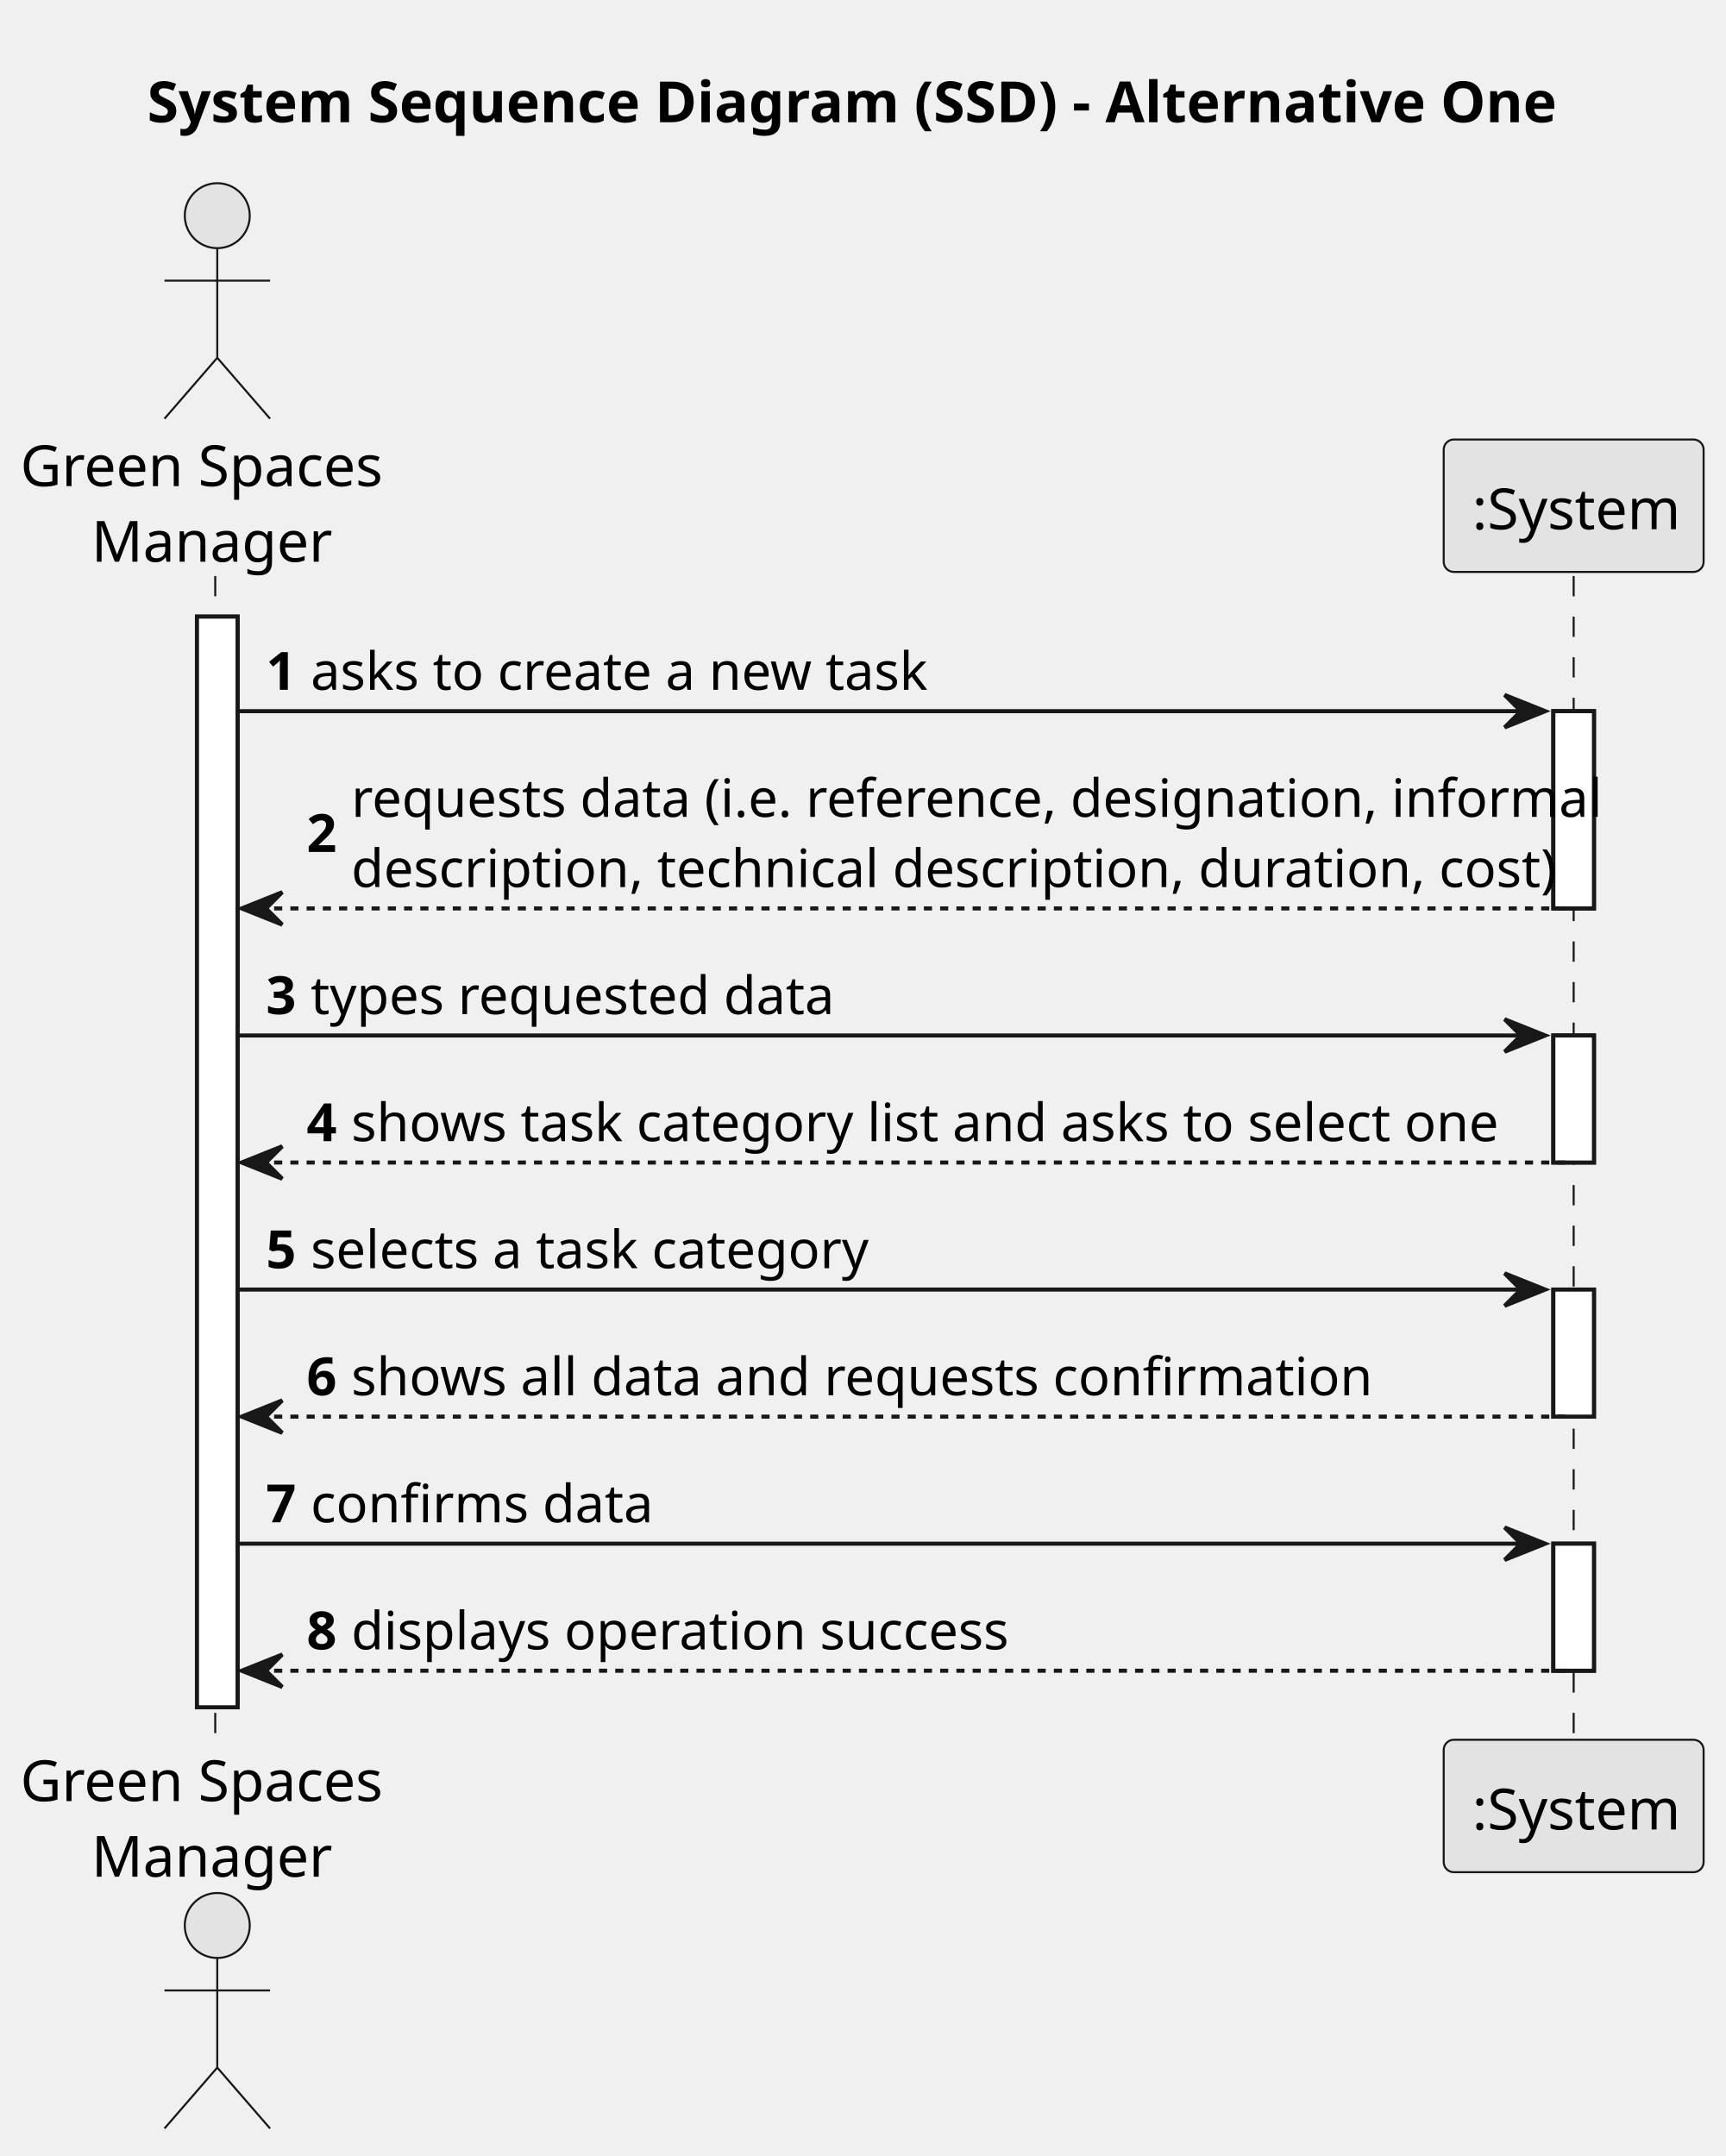
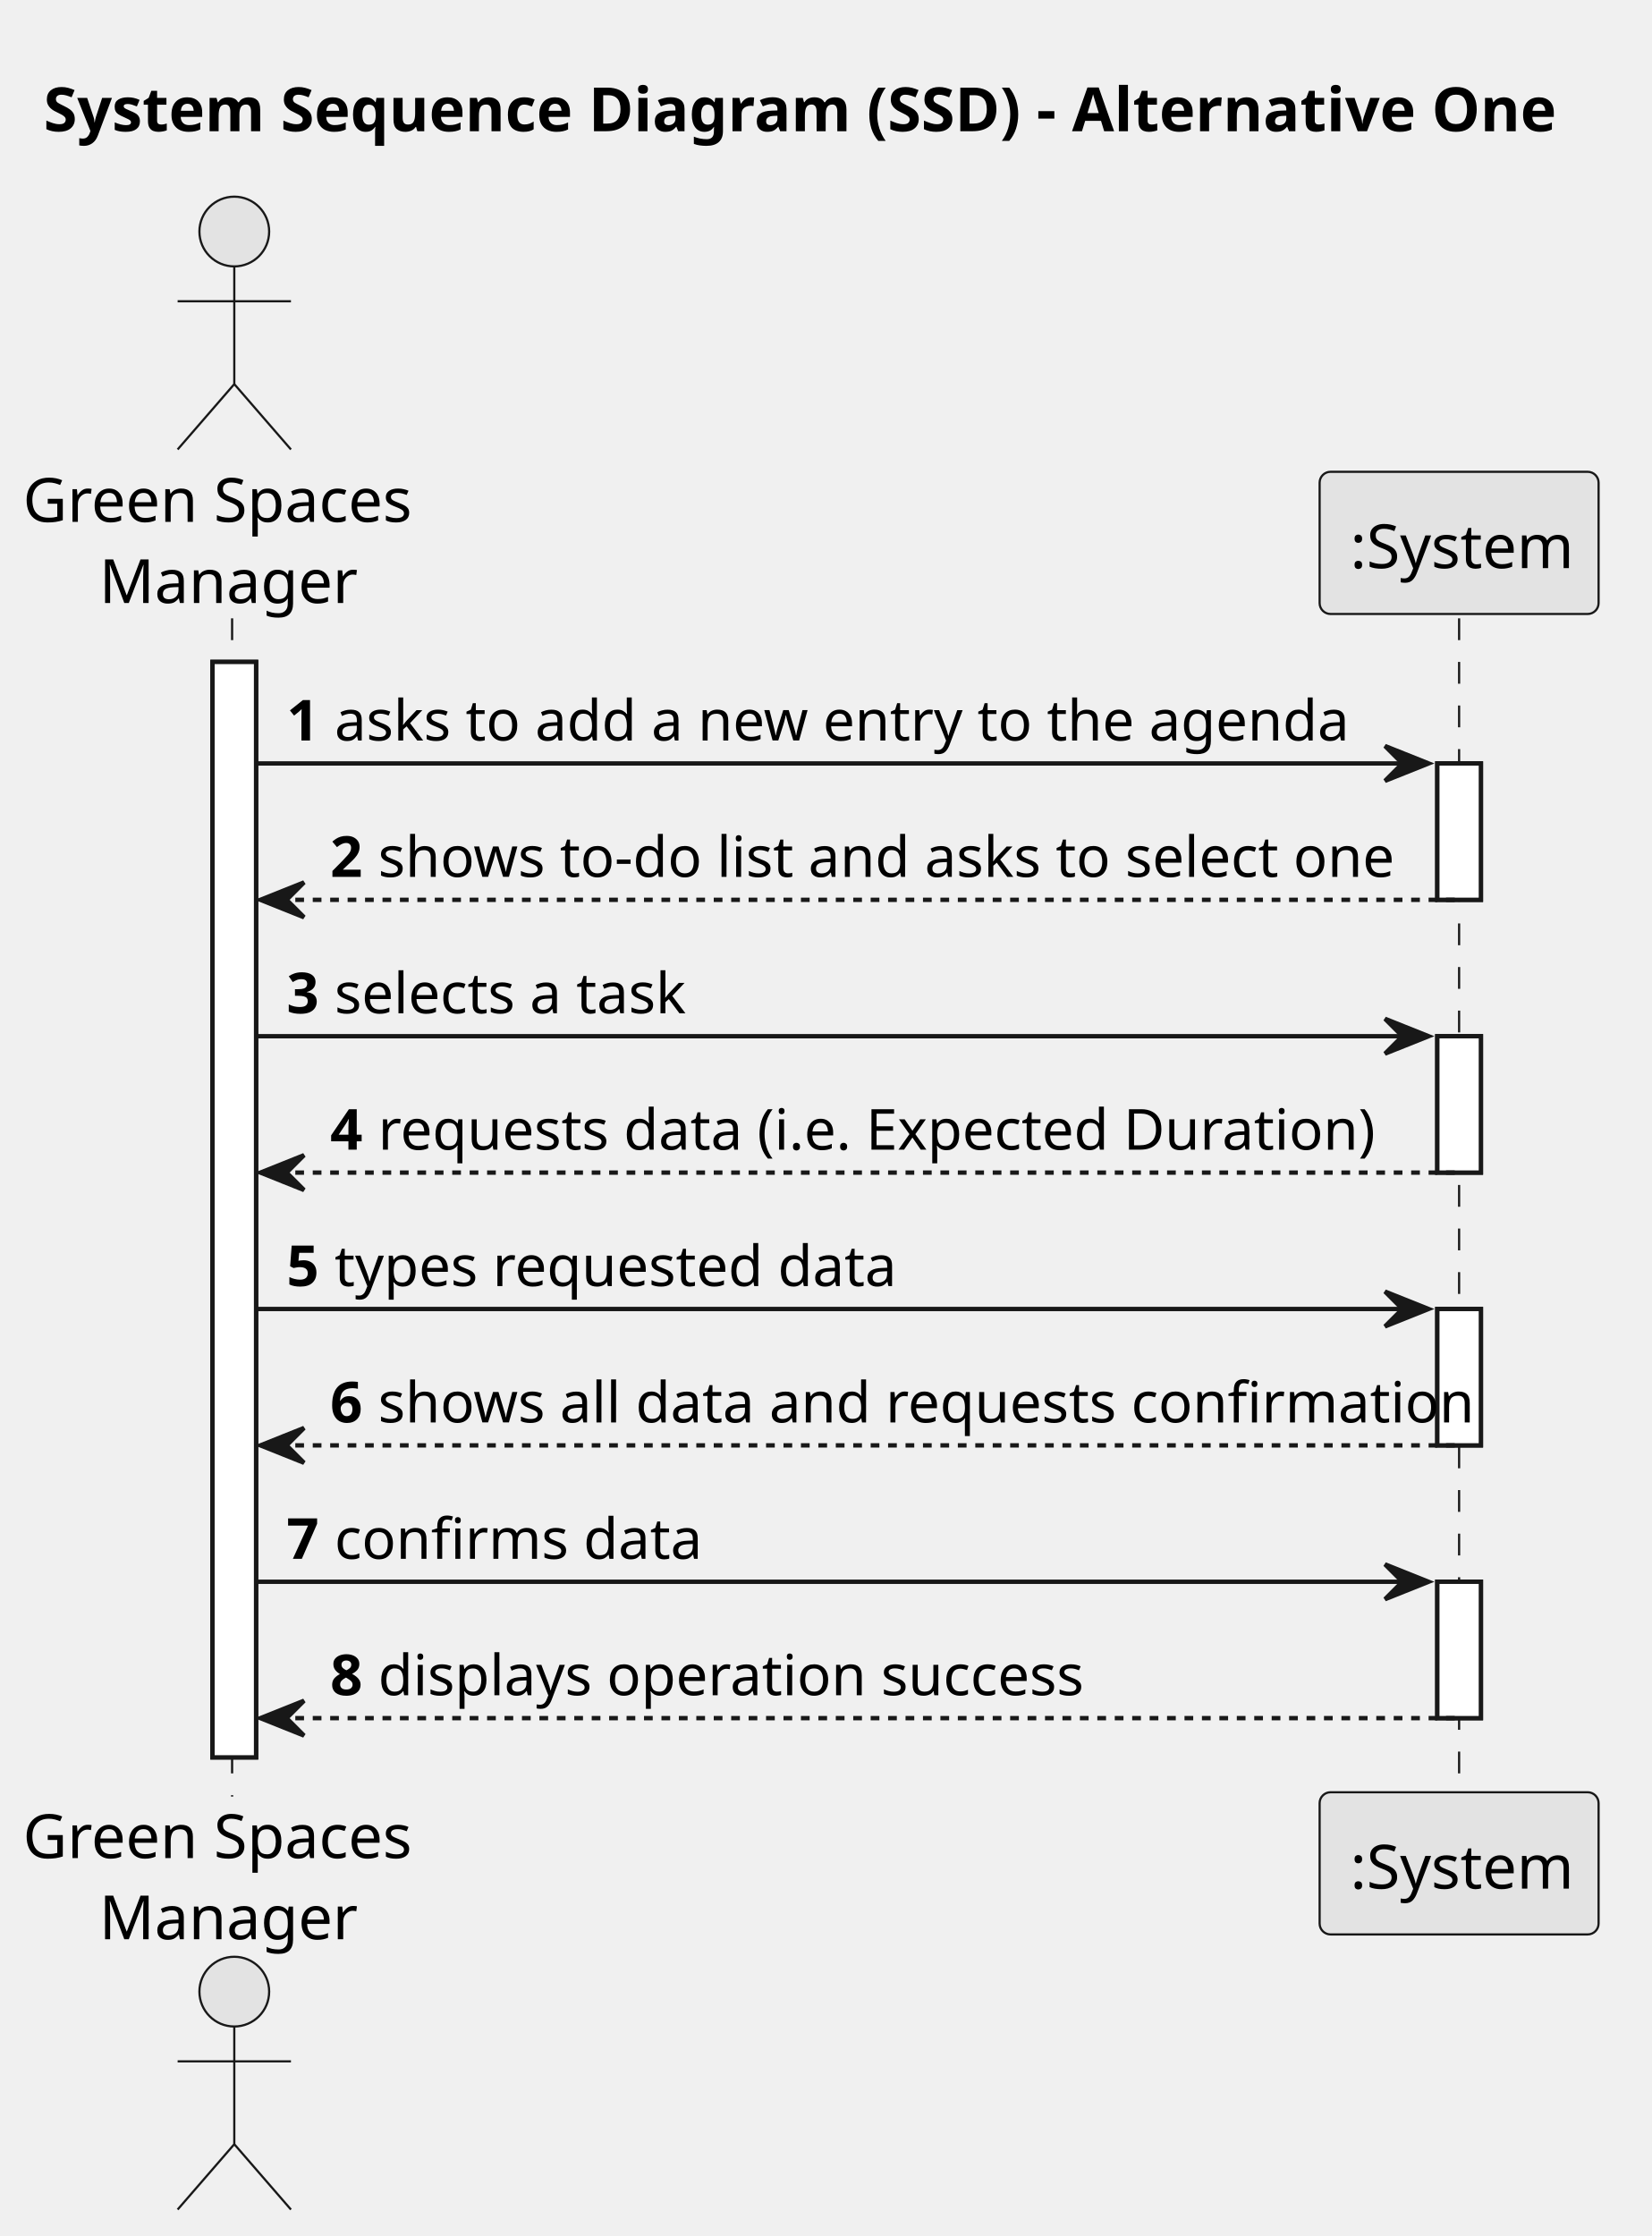
- <svg xmlns="http://www.w3.org/2000/svg" contentStyleType="text/css" height="531px" preserveAspectRatio="none" style="width:425px;height:531px;background:#FFFFFF;" version="1.1" viewBox="0 0 425 531" width="425px" zoomAndPan="magnify">
+ <svg xmlns="http://www.w3.org/2000/svg" contentStyleType="text/css" height="513px" preserveAspectRatio="none" style="width:379px;height:513px;background:#FFFFFF;" version="1.1" viewBox="0 0 379 513" width="379px" zoomAndPan="magnify">
  <defs />
  <g>
-     <text fill="#000000" font-family="sans-serif" font-size="14" font-weight="bold" lengthAdjust="spacing" textLength="351" x="36.25" y="30.107">System Sequence Diagram (SSD) - Alternative One</text>
-     <rect fill="#FFFFFF" height="268.619" style="stroke:#181818;stroke-width:1.0;" width="10" x="48.5" y="151.863" />
-     <rect fill="#FFFFFF" height="48.582" style="stroke:#181818;stroke-width:1.0;" width="10" x="382.5" y="175.154" />
-     <rect fill="#FFFFFF" height="31.291" style="stroke:#181818;stroke-width:1.0;" width="10" x="382.5" y="255.027" />
-     <rect fill="#FFFFFF" height="31.291" style="stroke:#181818;stroke-width:1.0;" width="10" x="382.5" y="317.609" />
-     <rect fill="#FFFFFF" height="31.291" style="stroke:#181818;stroke-width:1.0;" width="10" x="382.5" y="380.191" />
-     <line style="stroke:#181818;stroke-width:0.5;stroke-dasharray:5.0,5.0;" x1="53" x2="53" y1="141.863" y2="429.482" />
-     <line style="stroke:#181818;stroke-width:0.5;stroke-dasharray:5.0,5.0;" x1="387.5" x2="387.5" y1="141.863" y2="429.482" />
-     <text fill="#000000" font-family="sans-serif" font-size="14" lengthAdjust="spacing" textLength="91" x="5" y="119.728">Green Spaces</text>
-     <text fill="#000000" font-family="sans-serif" font-size="14" lengthAdjust="spacing" textLength="56" x="22.5" y="138.35">Manager</text>
-     <ellipse cx="53.5" cy="53.121" fill="#E3E3E3" rx="8" ry="8" style="stroke:#181818;stroke-width:0.5;" />
-     <path d="M53.5,61.121 L53.5,88.121 M40.5,69.121 L66.5,69.121 M53.5,88.121 L40.5,103.121 M53.5,88.121 L66.5,103.121 " fill="none" style="stroke:#181818;stroke-width:0.5;" />
-     <text fill="#000000" font-family="sans-serif" font-size="14" lengthAdjust="spacing" textLength="91" x="5" y="443.59">Green Spaces</text>
-     <text fill="#000000" font-family="sans-serif" font-size="14" lengthAdjust="spacing" textLength="56" x="22.5" y="462.211">Manager</text>
-     <ellipse cx="53.5" cy="474.225" fill="#E3E3E3" rx="8" ry="8" style="stroke:#181818;stroke-width:0.5;" />
-     <path d="M53.5,482.225 L53.5,509.225 M40.5,490.225 L66.5,490.225 M53.5,509.225 L40.5,524.225 M53.5,509.225 L66.5,524.225 " fill="none" style="stroke:#181818;stroke-width:0.5;" />
-     <rect fill="#E3E3E3" height="32.621" rx="2.5" ry="2.5" style="stroke:#181818;stroke-width:0.5;" width="64" x="355.5" y="108.242" />
-     <text fill="#000000" font-family="sans-serif" font-size="14" lengthAdjust="spacing" textLength="50" x="362.5" y="130.35">:System</text>
-     <rect fill="#E3E3E3" height="32.621" rx="2.5" ry="2.5" style="stroke:#181818;stroke-width:0.5;" width="64" x="355.5" y="428.482" />
-     <text fill="#000000" font-family="sans-serif" font-size="14" lengthAdjust="spacing" textLength="50" x="362.5" y="450.59">:System</text>
-     <rect fill="#FFFFFF" height="268.619" style="stroke:#181818;stroke-width:1.0;" width="10" x="48.5" y="151.863" />
-     <rect fill="#FFFFFF" height="48.582" style="stroke:#181818;stroke-width:1.0;" width="10" x="382.5" y="175.154" />
-     <rect fill="#FFFFFF" height="31.291" style="stroke:#181818;stroke-width:1.0;" width="10" x="382.5" y="255.027" />
-     <rect fill="#FFFFFF" height="31.291" style="stroke:#181818;stroke-width:1.0;" width="10" x="382.5" y="317.609" />
-     <rect fill="#FFFFFF" height="31.291" style="stroke:#181818;stroke-width:1.0;" width="10" x="382.5" y="380.191" />
-     <polygon fill="#181818" points="370.5,171.154,380.5,175.154,370.5,179.154,374.5,175.154" style="stroke:#181818;stroke-width:1.0;" />
-     <line style="stroke:#181818;stroke-width:1.0;" x1="58.5" x2="376.5" y1="175.154" y2="175.154" />
-     <text fill="#000000" font-family="sans-serif" font-size="13" font-weight="bold" lengthAdjust="spacing" textLength="7" x="65.5" y="169.892">1</text>
-     <text fill="#000000" font-family="sans-serif" font-size="13" lengthAdjust="spacing" textLength="150" x="76.5" y="169.892">asks to create a new task</text>
-     <polygon fill="#181818" points="69.5,219.736,59.5,223.736,69.5,227.736,65.5,223.736" style="stroke:#181818;stroke-width:1.0;" />
-     <line style="stroke:#181818;stroke-width:1.0;stroke-dasharray:2.0,2.0;" x1="63.5" x2="386.5" y1="223.736" y2="223.736" />
-     <text fill="#000000" font-family="sans-serif" font-size="13" font-weight="bold" lengthAdjust="spacing" textLength="7" x="75.5" y="209.828">2</text>
-     <text fill="#000000" font-family="sans-serif" font-size="13" lengthAdjust="spacing" textLength="289" x="86.5" y="201.183">requests data (i.e. reference, designation, informal</text>
-     <text fill="#000000" font-family="sans-serif" font-size="13" lengthAdjust="spacing" textLength="281" x="86.5" y="218.474">description, technical description, duration, cost)</text>
-     <polygon fill="#181818" points="370.5,251.027,380.5,255.027,370.5,259.027,374.5,255.027" style="stroke:#181818;stroke-width:1.0;" />
-     <line style="stroke:#181818;stroke-width:1.0;" x1="58.5" x2="376.5" y1="255.027" y2="255.027" />
-     <text fill="#000000" font-family="sans-serif" font-size="13" font-weight="bold" lengthAdjust="spacing" textLength="7" x="65.5" y="249.765">3</text>
-     <text fill="#000000" font-family="sans-serif" font-size="13" lengthAdjust="spacing" textLength="122" x="76.5" y="249.765">types requested data</text>
-     <polygon fill="#181818" points="69.5,282.318,59.5,286.318,69.5,290.318,65.5,286.318" style="stroke:#181818;stroke-width:1.0;" />
-     <line style="stroke:#181818;stroke-width:1.0;stroke-dasharray:2.0,2.0;" x1="63.5" x2="386.5" y1="286.318" y2="286.318" />
-     <text fill="#000000" font-family="sans-serif" font-size="13" font-weight="bold" lengthAdjust="spacing" textLength="7" x="75.5" y="281.056">4</text>
-     <text fill="#000000" font-family="sans-serif" font-size="13" lengthAdjust="spacing" textLength="277" x="86.5" y="281.056">shows task category list and asks to select one</text>
-     <polygon fill="#181818" points="370.5,313.609,380.5,317.609,370.5,321.609,374.5,317.609" style="stroke:#181818;stroke-width:1.0;" />
-     <line style="stroke:#181818;stroke-width:1.0;" x1="58.5" x2="376.5" y1="317.609" y2="317.609" />
-     <text fill="#000000" font-family="sans-serif" font-size="13" font-weight="bold" lengthAdjust="spacing" textLength="7" x="65.5" y="312.347">5</text>
-     <text fill="#000000" font-family="sans-serif" font-size="13" lengthAdjust="spacing" textLength="136" x="76.5" y="312.347">selects a task category</text>
-     <polygon fill="#181818" points="69.5,344.9,59.5,348.9,69.5,352.9,65.5,348.9" style="stroke:#181818;stroke-width:1.0;" />
-     <line style="stroke:#181818;stroke-width:1.0;stroke-dasharray:2.0,2.0;" x1="63.5" x2="386.5" y1="348.9" y2="348.9" />
-     <text fill="#000000" font-family="sans-serif" font-size="13" font-weight="bold" lengthAdjust="spacing" textLength="7" x="75.5" y="343.638">6</text>
-     <text fill="#000000" font-family="sans-serif" font-size="13" lengthAdjust="spacing" textLength="236" x="86.5" y="343.638">shows all data and requests confirmation</text>
-     <polygon fill="#181818" points="370.5,376.191,380.5,380.191,370.5,384.191,374.5,380.191" style="stroke:#181818;stroke-width:1.0;" />
-     <line style="stroke:#181818;stroke-width:1.0;" x1="58.5" x2="376.5" y1="380.191" y2="380.191" />
-     <text fill="#000000" font-family="sans-serif" font-size="13" font-weight="bold" lengthAdjust="spacing" textLength="7" x="65.5" y="374.929">7</text>
-     <text fill="#000000" font-family="sans-serif" font-size="13" lengthAdjust="spacing" textLength="78" x="76.5" y="374.929">confirms data</text>
-     <polygon fill="#181818" points="69.5,407.482,59.5,411.482,69.5,415.482,65.5,411.482" style="stroke:#181818;stroke-width:1.0;" />
-     <line style="stroke:#181818;stroke-width:1.0;stroke-dasharray:2.0,2.0;" x1="63.5" x2="386.5" y1="411.482" y2="411.482" />
-     <text fill="#000000" font-family="sans-serif" font-size="13" font-weight="bold" lengthAdjust="spacing" textLength="7" x="75.5" y="406.22">8</text>
-     <text fill="#000000" font-family="sans-serif" font-size="13" lengthAdjust="spacing" textLength="158" x="86.5" y="406.22">displays operation success</text>
+     <text fill="#000000" font-family="sans-serif" font-size="14" font-weight="bold" lengthAdjust="spacing" textLength="351" x="10" y="30.107">System Sequence Diagram (SSD) - Alternative One</text>
+     <rect fill="#FFFFFF" height="251.328" style="stroke:#181818;stroke-width:1.0;" width="10" x="48.75" y="151.863" />
+     <rect fill="#FFFFFF" height="31.291" style="stroke:#181818;stroke-width:1.0;" width="10" x="329.75" y="175.154" />
+     <rect fill="#FFFFFF" height="31.291" style="stroke:#181818;stroke-width:1.0;" width="10" x="329.75" y="237.736" />
+     <rect fill="#FFFFFF" height="31.291" style="stroke:#181818;stroke-width:1.0;" width="10" x="329.75" y="300.318" />
+     <rect fill="#FFFFFF" height="31.291" style="stroke:#181818;stroke-width:1.0;" width="10" x="329.75" y="362.9" />
+     <line style="stroke:#181818;stroke-width:0.5;stroke-dasharray:5.0,5.0;" x1="53.25" x2="53.25" y1="141.863" y2="412.191" />
+     <line style="stroke:#181818;stroke-width:0.5;stroke-dasharray:5.0,5.0;" x1="334.75" x2="334.75" y1="141.863" y2="412.191" />
+     <text fill="#000000" font-family="sans-serif" font-size="14" lengthAdjust="spacing" textLength="91" x="5.25" y="119.728">Green Spaces</text>
+     <text fill="#000000" font-family="sans-serif" font-size="14" lengthAdjust="spacing" textLength="56" x="22.75" y="138.35">Manager</text>
+     <ellipse cx="53.75" cy="53.121" fill="#E3E3E3" rx="8" ry="8" style="stroke:#181818;stroke-width:0.5;" />
+     <path d="M53.75,61.121 L53.75,88.121 M40.75,69.121 L66.75,69.121 M53.75,88.121 L40.75,103.121 M53.75,88.121 L66.75,103.121 " fill="none" style="stroke:#181818;stroke-width:0.5;" />
+     <text fill="#000000" font-family="sans-serif" font-size="14" lengthAdjust="spacing" textLength="91" x="5.25" y="426.299">Green Spaces</text>
+     <text fill="#000000" font-family="sans-serif" font-size="14" lengthAdjust="spacing" textLength="56" x="22.75" y="444.92">Manager</text>
+     <ellipse cx="53.75" cy="456.934" fill="#E3E3E3" rx="8" ry="8" style="stroke:#181818;stroke-width:0.5;" />
+     <path d="M53.75,464.934 L53.75,491.934 M40.75,472.934 L66.75,472.934 M53.75,491.934 L40.75,506.934 M53.75,491.934 L66.75,506.934 " fill="none" style="stroke:#181818;stroke-width:0.5;" />
+     <rect fill="#E3E3E3" height="32.621" rx="2.5" ry="2.5" style="stroke:#181818;stroke-width:0.5;" width="64" x="302.75" y="108.242" />
+     <text fill="#000000" font-family="sans-serif" font-size="14" lengthAdjust="spacing" textLength="50" x="309.75" y="130.35">:System</text>
+     <rect fill="#E3E3E3" height="32.621" rx="2.5" ry="2.5" style="stroke:#181818;stroke-width:0.5;" width="64" x="302.75" y="411.191" />
+     <text fill="#000000" font-family="sans-serif" font-size="14" lengthAdjust="spacing" textLength="50" x="309.75" y="433.299">:System</text>
+     <rect fill="#FFFFFF" height="251.328" style="stroke:#181818;stroke-width:1.0;" width="10" x="48.75" y="151.863" />
+     <rect fill="#FFFFFF" height="31.291" style="stroke:#181818;stroke-width:1.0;" width="10" x="329.75" y="175.154" />
+     <rect fill="#FFFFFF" height="31.291" style="stroke:#181818;stroke-width:1.0;" width="10" x="329.75" y="237.736" />
+     <rect fill="#FFFFFF" height="31.291" style="stroke:#181818;stroke-width:1.0;" width="10" x="329.75" y="300.318" />
+     <rect fill="#FFFFFF" height="31.291" style="stroke:#181818;stroke-width:1.0;" width="10" x="329.75" y="362.9" />
+     <polygon fill="#181818" points="317.75,171.154,327.75,175.154,317.75,179.154,321.75,175.154" style="stroke:#181818;stroke-width:1.0;" />
+     <line style="stroke:#181818;stroke-width:1.0;" x1="58.75" x2="323.75" y1="175.154" y2="175.154" />
+     <text fill="#000000" font-family="sans-serif" font-size="13" font-weight="bold" lengthAdjust="spacing" textLength="7" x="65.75" y="169.892">1</text>
+     <text fill="#000000" font-family="sans-serif" font-size="13" lengthAdjust="spacing" textLength="222" x="76.75" y="169.892">asks to add a new entry to the agenda</text>
+     <polygon fill="#181818" points="69.75,202.445,59.75,206.445,69.75,210.445,65.75,206.445" style="stroke:#181818;stroke-width:1.0;" />
+     <line style="stroke:#181818;stroke-width:1.0;stroke-dasharray:2.0,2.0;" x1="63.75" x2="333.75" y1="206.445" y2="206.445" />
+     <text fill="#000000" font-family="sans-serif" font-size="13" font-weight="bold" lengthAdjust="spacing" textLength="7" x="75.75" y="201.183">2</text>
+     <text fill="#000000" font-family="sans-serif" font-size="13" lengthAdjust="spacing" textLength="227" x="86.75" y="201.183">shows to-do list and asks to select one</text>
+     <polygon fill="#181818" points="317.75,233.736,327.75,237.736,317.75,241.736,321.75,237.736" style="stroke:#181818;stroke-width:1.0;" />
+     <line style="stroke:#181818;stroke-width:1.0;" x1="58.75" x2="323.75" y1="237.736" y2="237.736" />
+     <text fill="#000000" font-family="sans-serif" font-size="13" font-weight="bold" lengthAdjust="spacing" textLength="7" x="65.75" y="232.474">3</text>
+     <text fill="#000000" font-family="sans-serif" font-size="13" lengthAdjust="spacing" textLength="82" x="76.75" y="232.474">selects a task</text>
+     <polygon fill="#181818" points="69.75,265.027,59.75,269.027,69.75,273.027,65.75,269.027" style="stroke:#181818;stroke-width:1.0;" />
+     <line style="stroke:#181818;stroke-width:1.0;stroke-dasharray:2.0,2.0;" x1="63.75" x2="333.75" y1="269.027" y2="269.027" />
+     <text fill="#000000" font-family="sans-serif" font-size="13" font-weight="bold" lengthAdjust="spacing" textLength="7" x="75.75" y="263.765">4</text>
+     <text fill="#000000" font-family="sans-serif" font-size="13" lengthAdjust="spacing" textLength="220" x="86.75" y="263.765">requests data (i.e. Expected Duration)</text>
+     <polygon fill="#181818" points="317.75,296.318,327.75,300.318,317.75,304.318,321.75,300.318" style="stroke:#181818;stroke-width:1.0;" />
+     <line style="stroke:#181818;stroke-width:1.0;" x1="58.75" x2="323.75" y1="300.318" y2="300.318" />
+     <text fill="#000000" font-family="sans-serif" font-size="13" font-weight="bold" lengthAdjust="spacing" textLength="7" x="65.75" y="295.056">5</text>
+     <text fill="#000000" font-family="sans-serif" font-size="13" lengthAdjust="spacing" textLength="122" x="76.75" y="295.056">types requested data</text>
+     <polygon fill="#181818" points="69.75,327.609,59.75,331.609,69.75,335.609,65.75,331.609" style="stroke:#181818;stroke-width:1.0;" />
+     <line style="stroke:#181818;stroke-width:1.0;stroke-dasharray:2.0,2.0;" x1="63.75" x2="333.75" y1="331.609" y2="331.609" />
+     <text fill="#000000" font-family="sans-serif" font-size="13" font-weight="bold" lengthAdjust="spacing" textLength="7" x="75.75" y="326.347">6</text>
+     <text fill="#000000" font-family="sans-serif" font-size="13" lengthAdjust="spacing" textLength="236" x="86.75" y="326.347">shows all data and requests confirmation</text>
+     <polygon fill="#181818" points="317.75,358.9,327.75,362.9,317.75,366.9,321.75,362.9" style="stroke:#181818;stroke-width:1.0;" />
+     <line style="stroke:#181818;stroke-width:1.0;" x1="58.75" x2="323.75" y1="362.9" y2="362.9" />
+     <text fill="#000000" font-family="sans-serif" font-size="13" font-weight="bold" lengthAdjust="spacing" textLength="7" x="65.75" y="357.638">7</text>
+     <text fill="#000000" font-family="sans-serif" font-size="13" lengthAdjust="spacing" textLength="78" x="76.75" y="357.638">confirms data</text>
+     <polygon fill="#181818" points="69.75,390.191,59.75,394.191,69.75,398.191,65.75,394.191" style="stroke:#181818;stroke-width:1.0;" />
+     <line style="stroke:#181818;stroke-width:1.0;stroke-dasharray:2.0,2.0;" x1="63.75" x2="333.75" y1="394.191" y2="394.191" />
+     <text fill="#000000" font-family="sans-serif" font-size="13" font-weight="bold" lengthAdjust="spacing" textLength="7" x="75.75" y="388.929">8</text>
+     <text fill="#000000" font-family="sans-serif" font-size="13" lengthAdjust="spacing" textLength="158" x="86.75" y="388.929">displays operation success</text>
  </g>
</svg>
